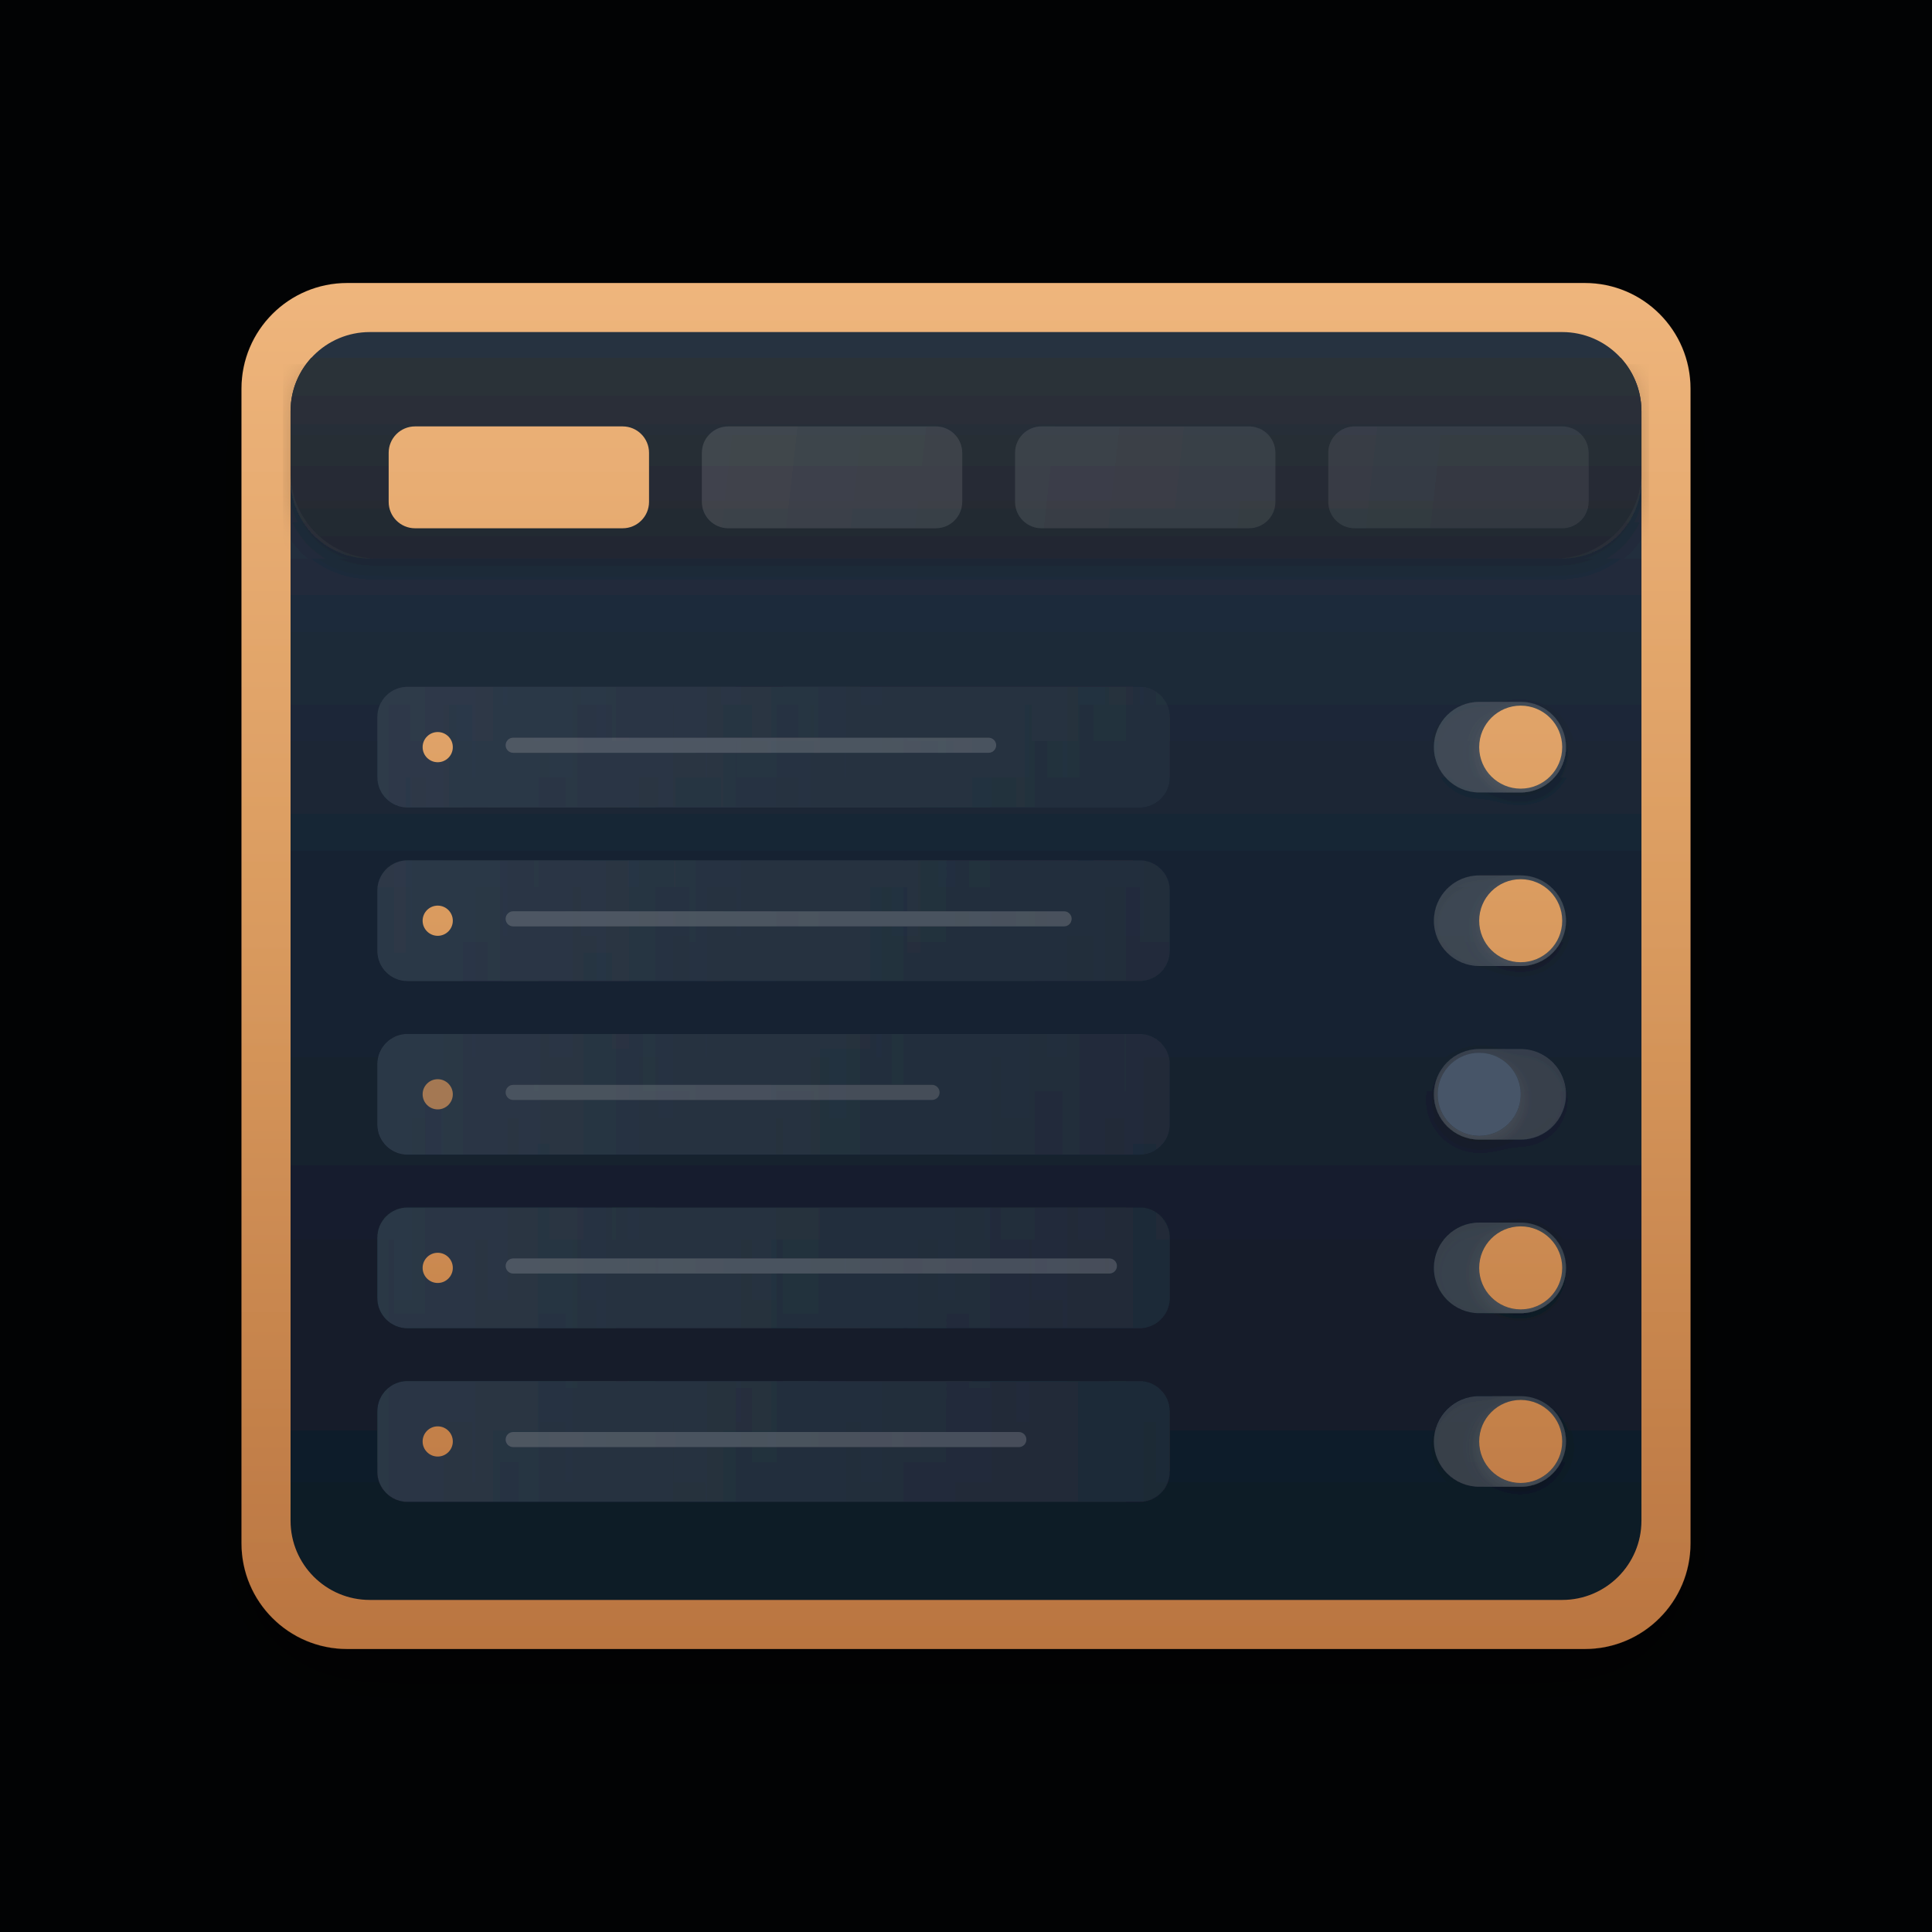
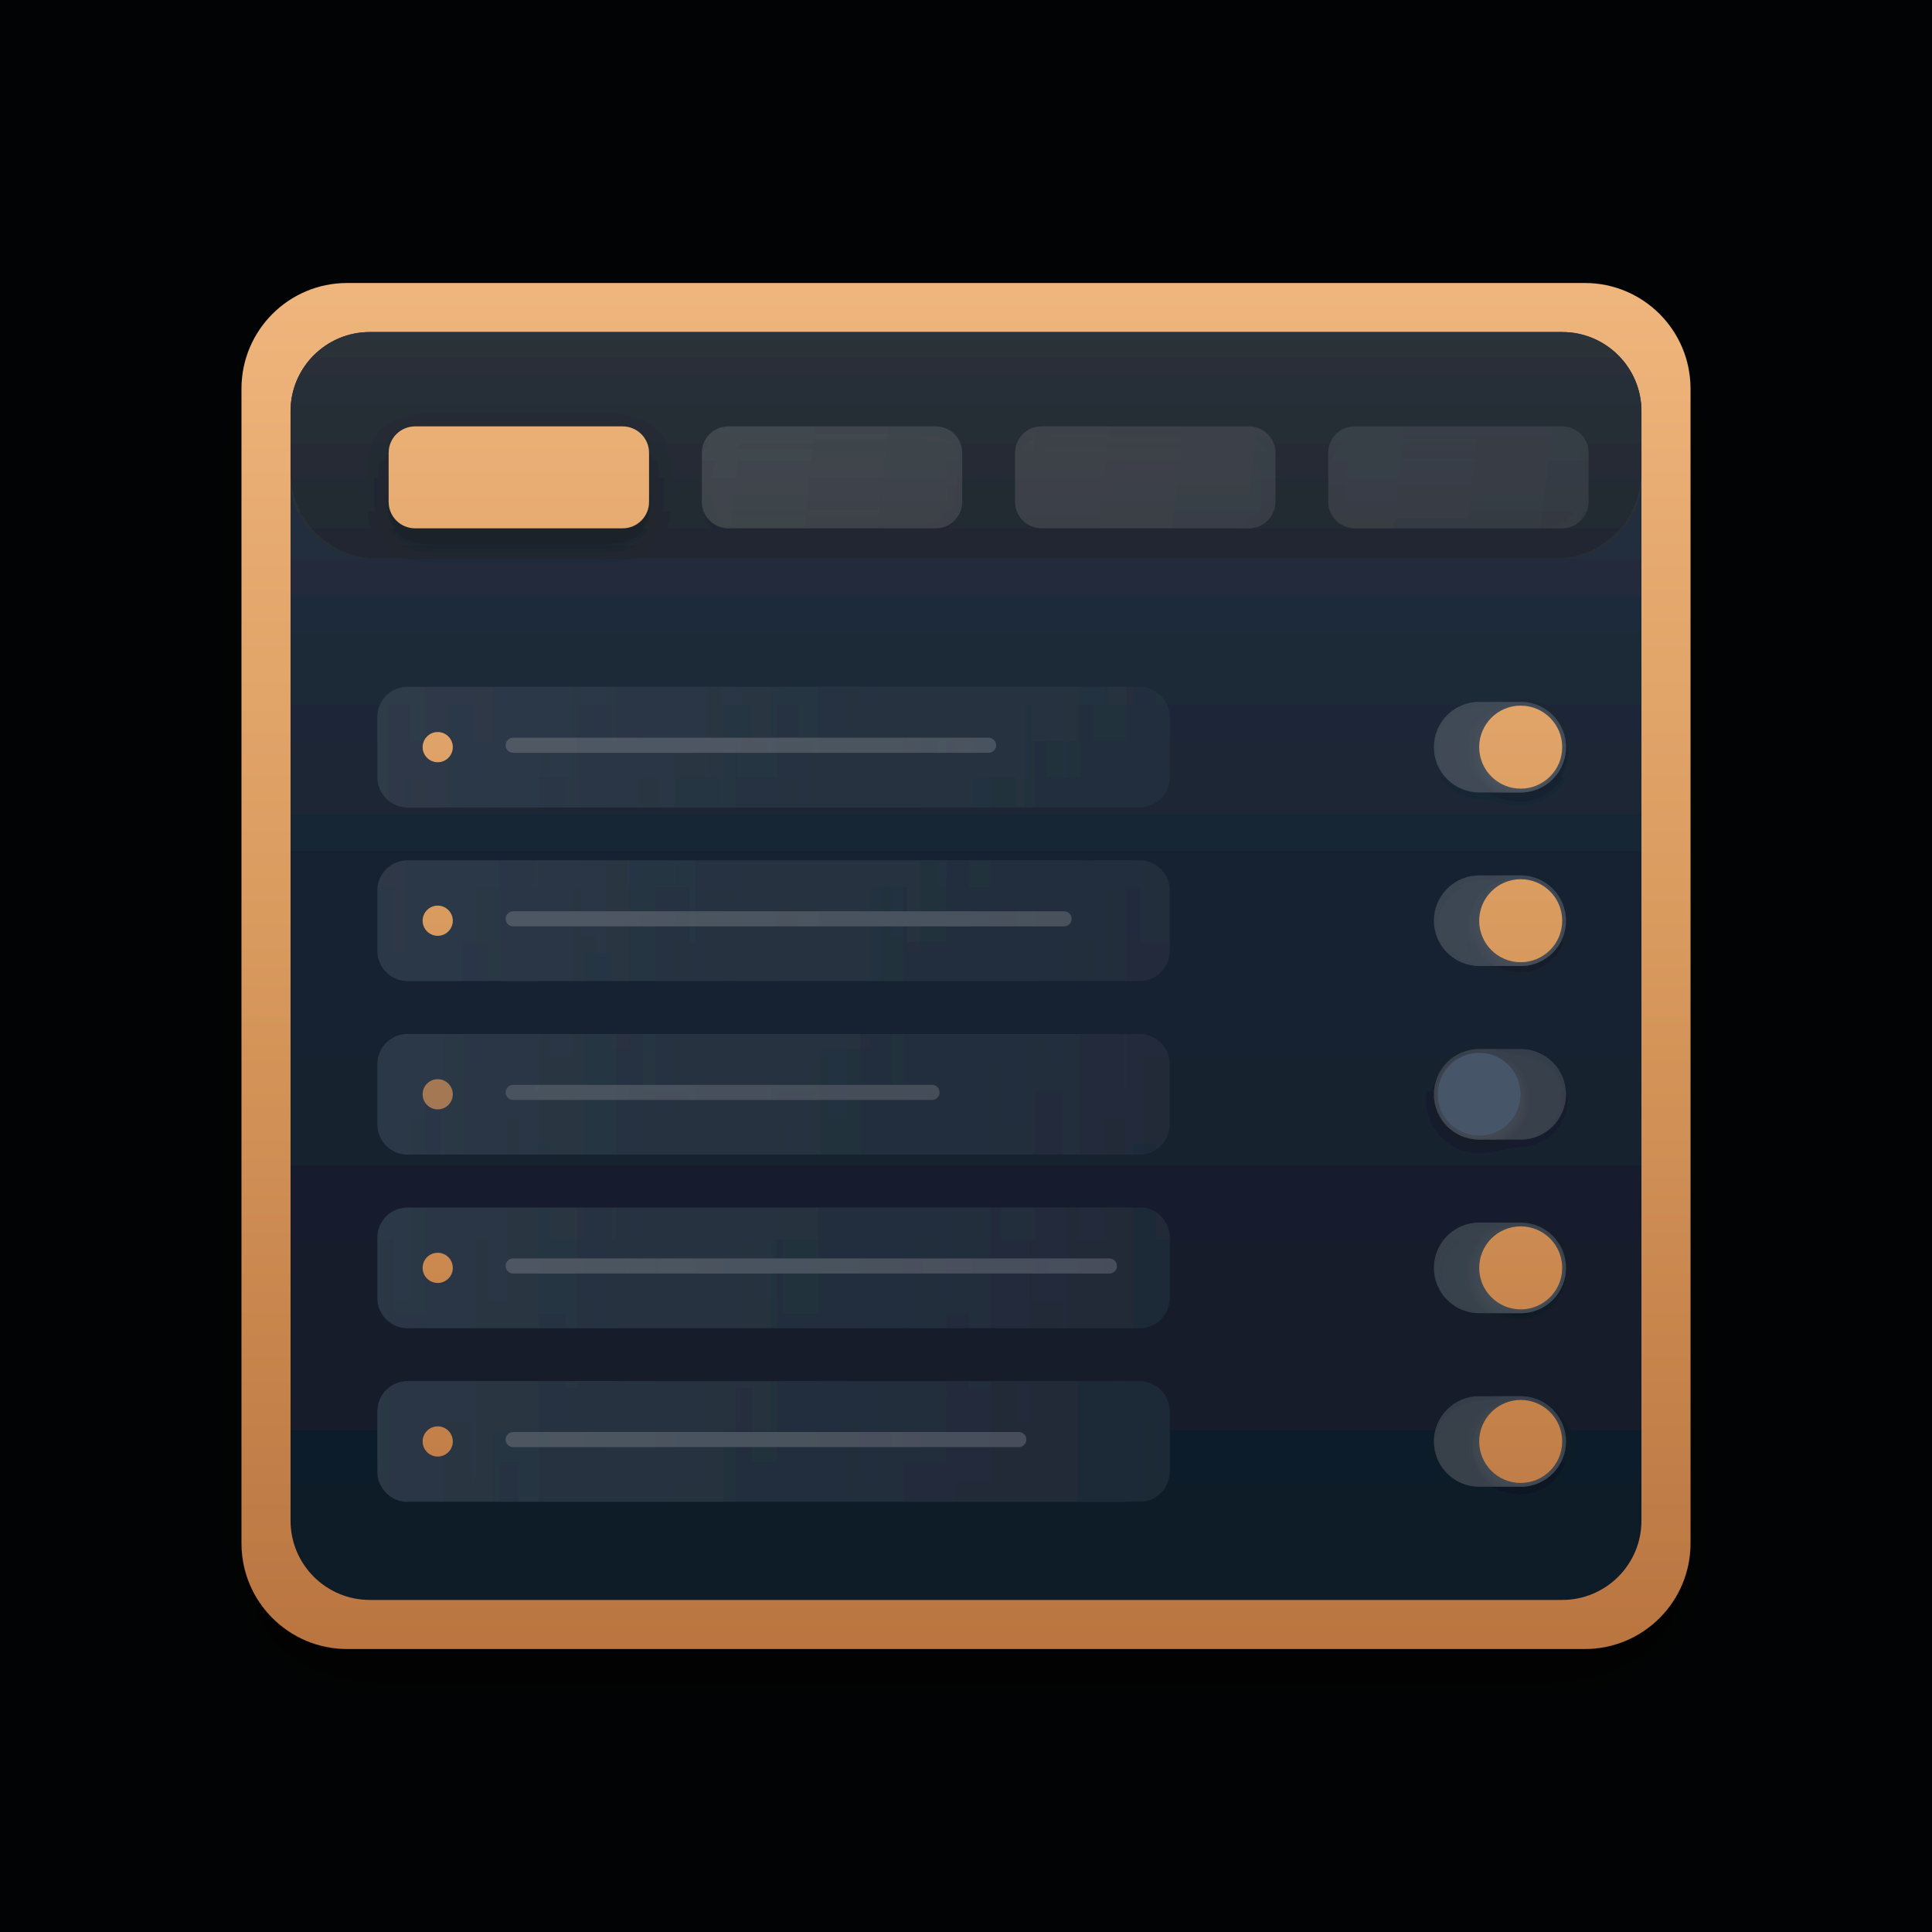
- <svg xmlns="http://www.w3.org/2000/svg" viewBox="0 0 1024 1024" fill="none" role="img" aria-label="claude-control icon">
+ <svg xmlns="http://www.w3.org/2000/svg" viewBox="0 0 1024 1024" fill="none">
  <defs>
    <linearGradient id="copperGradient" x1="512" y1="130" x2="512" y2="894" gradientUnits="userSpaceOnUse">
      <stop offset="0%" stop-color="#F0B77E" />
      <stop offset="48%" stop-color="#D99A5E" />
      <stop offset="100%" stop-color="#B8733F" />
    </linearGradient>
    <linearGradient id="panelGradient" x1="512" y1="190" x2="512" y2="834" gradientUnits="userSpaceOnUse">
      <stop offset="0%" stop-color="#263241" />
      <stop offset="45%" stop-color="#172332" />
      <stop offset="100%" stop-color="#101A27" />
    </linearGradient>
-     <linearGradient id="headerGradient" x1="512" y1="206" x2="512" y2="318" gradientUnits="userSpaceOnUse">
-       <stop offset="0%" stop-color="#343943" />
-       <stop offset="100%" stop-color="#252A33" />
+     <linearGradient id="headerGradient" x1="512" y1="176" x2="512" y2="312" gradientUnits="userSpaceOnUse">
+       <stop offset="0%" stop-color="#343A44" />
+       <stop offset="100%" stop-color="#252B34" />
    </linearGradient>
    <linearGradient id="rowGradient" x1="200" y1="0" x2="620" y2="0" gradientUnits="userSpaceOnUse">
      <stop offset="0%" stop-color="#354150" stop-opacity="0.72" />
      <stop offset="100%" stop-color="#2A3543" stop-opacity="0.52" />
    </linearGradient>
-     <linearGradient id="inactiveGradient" x1="350" y1="235" x2="780" y2="283" gradientUnits="userSpaceOnUse">
+     <linearGradient id="inactiveTabGradient" x1="350" y1="226" x2="842" y2="280" gradientUnits="userSpaceOnUse">
      <stop offset="0%" stop-color="#FFFFFF" stop-opacity="0.12" />
      <stop offset="100%" stop-color="#FFFFFF" stop-opacity="0.07" />
    </linearGradient>
    <filter id="outerShadow" x="72" y="116" width="880" height="820" filterUnits="userSpaceOnUse" color-interpolation-filters="sRGB">
      <feDropShadow dx="0" dy="18" stdDeviation="24" flood-color="#000000" flood-opacity="0.34" />
    </filter>
-     <filter id="innerSoftness" x="150" y="190" width="724" height="644" filterUnits="userSpaceOnUse" color-interpolation-filters="sRGB">
-       <feDropShadow dx="0" dy="3" stdDeviation="6" flood-color="#000000" flood-opacity="0.18" />
+     <filter id="softShadow" x="-50%" y="-50%" width="200%" height="200%" color-interpolation-filters="sRGB">
+       <feDropShadow dx="0" dy="6" stdDeviation="8" flood-color="#000000" flood-opacity="0.24" />
    </filter>
    <filter id="knobShadow" x="-40%" y="-40%" width="180%" height="180%" color-interpolation-filters="sRGB">
      <feDropShadow dx="0" dy="3" stdDeviation="4" flood-color="#000000" flood-opacity="0.25" />
    </filter>
  </defs>
  <rect width="1024" height="1024" fill="#020304" />
  <g filter="url(#outerShadow)">
    <rect x="128" y="150" width="768" height="724" rx="56" fill="url(#copperGradient)" />
    <rect x="154" y="176" width="716" height="672" rx="42" fill="url(#panelGradient)" />
-     <g filter="url(#innerSoftness)">
-       <rect x="154" y="176" width="716" height="120" rx="42" fill="url(#headerGradient)" />
-       <path d="M154 250C154 275.405 174.595 296 200 296H824C849.405 296 870 275.405 870 250V218C870 194.804 851.196 176 828 176H196C172.804 176 154 194.804 154 218V250Z" fill="#111820" opacity="0.28" />
+     <rect x="154" y="176" width="716" height="120" rx="42" fill="url(#headerGradient)" />
+     <path d="M154 250C154 275.405 174.595 296 200 296H824C849.405 296 870 275.405 870 250V218C870 194.804 851.196 176 828 176H196C172.804 176 154 194.804 154 218V250Z" fill="#111820" opacity="0.28" />
+     <g filter="url(#softShadow)">
+       <rect x="206" y="226" width="138" height="54" rx="14" fill="url(#copperGradient)" />
+       <rect x="372" y="226" width="138" height="54" rx="14" fill="url(#inactiveTabGradient)" />
+       <rect x="538" y="226" width="138" height="54" rx="14" fill="url(#inactiveTabGradient)" />
+       <rect x="704" y="226" width="138" height="54" rx="14" fill="url(#inactiveTabGradient)" />
    </g>
-     <rect x="206" y="226" width="138" height="54" rx="14" fill="url(#copperGradient)" />
-     <rect x="372" y="226" width="138" height="54" rx="14" fill="url(#inactiveGradient)" />
-     <rect x="538" y="226" width="138" height="54" rx="14" fill="url(#inactiveGradient)" />
-     <rect x="704" y="226" width="138" height="54" rx="14" fill="url(#inactiveGradient)" />
    <g>
      <rect x="200" y="364" width="420" height="64" rx="16" fill="url(#rowGradient)" />
      <circle cx="232" cy="396" r="8" fill="url(#copperGradient)" />
      <rect x="268" y="391" width="260" height="8" rx="4" fill="#F5F1ED" opacity="0.18" />
      <rect x="200" y="456" width="420" height="64" rx="16" fill="url(#rowGradient)" />
      <circle cx="232" cy="488" r="8" fill="url(#copperGradient)" />
      <rect x="268" y="483" width="300" height="8" rx="4" fill="#F5F1ED" opacity="0.18" />
      <rect x="200" y="548" width="420" height="64" rx="16" fill="url(#rowGradient)" />
      <circle cx="232" cy="580" r="8" fill="url(#copperGradient)" opacity="0.72" />
      <rect x="268" y="575" width="230" height="8" rx="4" fill="#F5F1ED" opacity="0.16" />
      <rect x="200" y="640" width="420" height="64" rx="16" fill="url(#rowGradient)" />
      <circle cx="232" cy="672" r="8" fill="url(#copperGradient)" />
      <rect x="268" y="667" width="324" height="8" rx="4" fill="#F5F1ED" opacity="0.18" />
      <rect x="200" y="732" width="420" height="64" rx="16" fill="url(#rowGradient)" />
      <circle cx="232" cy="764" r="8" fill="url(#copperGradient)" />
      <rect x="268" y="759" width="276" height="8" rx="4" fill="#F5F1ED" opacity="0.18" />
    </g>
    <g filter="url(#knobShadow)">
      <rect x="760" y="372" width="70" height="48" rx="24" fill="#F5F1ED" opacity="0.16" />
      <circle cx="806" cy="396" r="22" fill="url(#copperGradient)" />
      <rect x="760" y="464" width="70" height="48" rx="24" fill="#F5F1ED" opacity="0.16" />
      <circle cx="806" cy="488" r="22" fill="url(#copperGradient)" />
      <rect x="760" y="556" width="70" height="48" rx="24" fill="#F5F1ED" opacity="0.14" />
      <circle cx="784" cy="580" r="22" fill="#465568" />
      <rect x="760" y="648" width="70" height="48" rx="24" fill="#F5F1ED" opacity="0.16" />
      <circle cx="806" cy="672" r="22" fill="url(#copperGradient)" />
      <rect x="760" y="740" width="70" height="48" rx="24" fill="#F5F1ED" opacity="0.16" />
      <circle cx="806" cy="764" r="22" fill="url(#copperGradient)" />
    </g>
  </g>
</svg>
